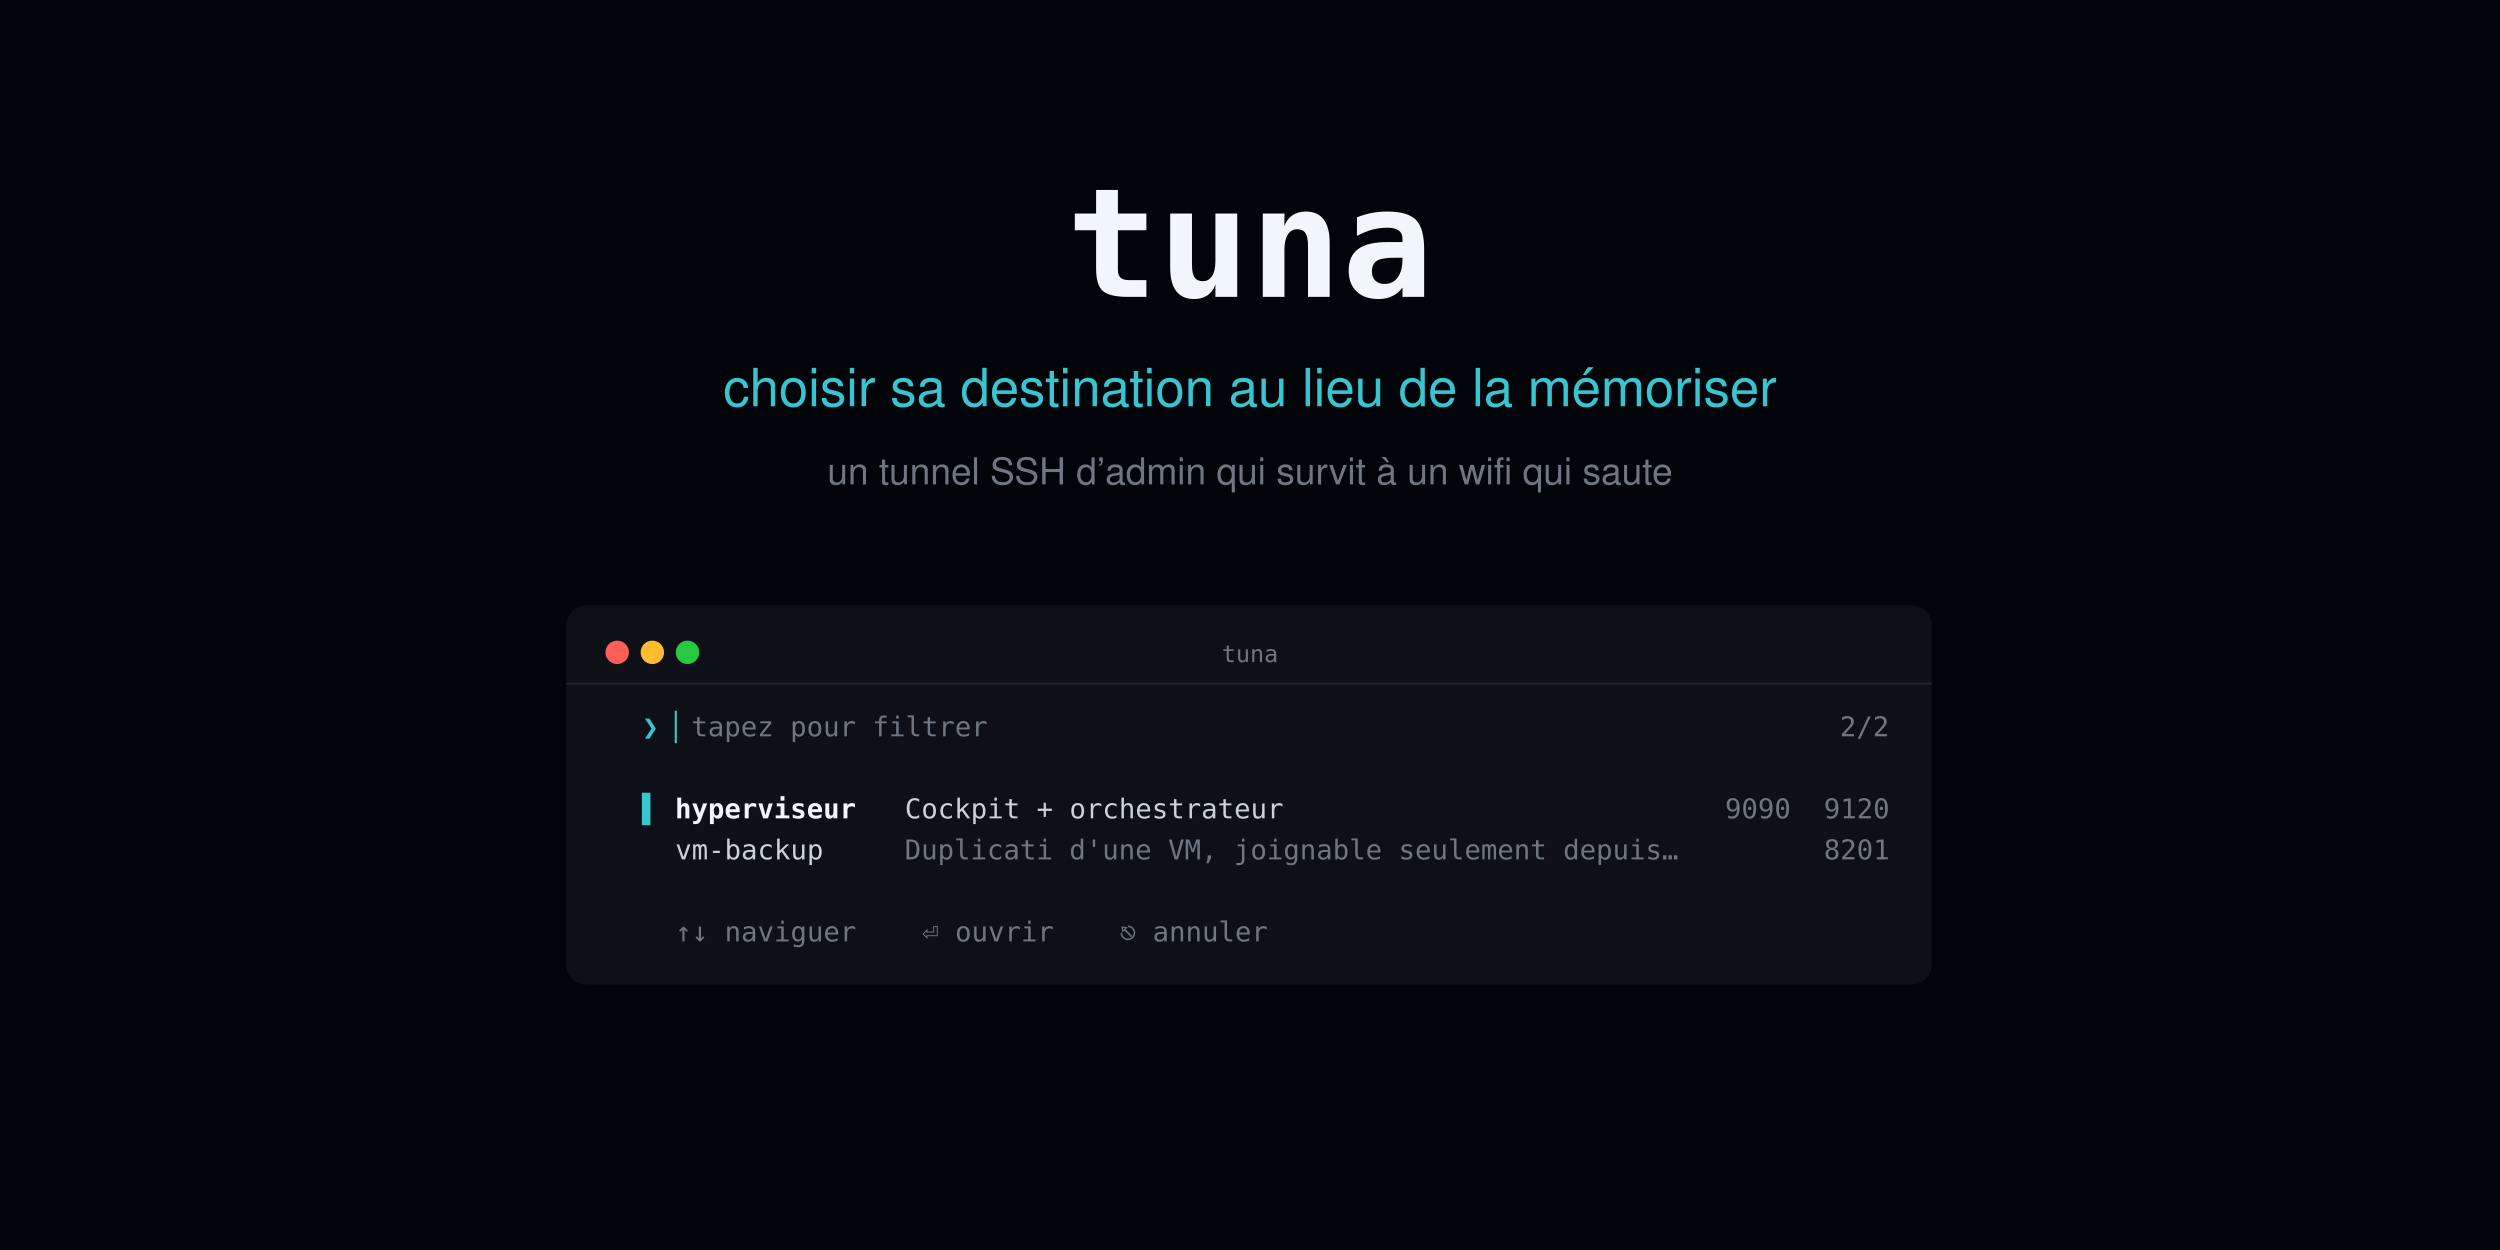
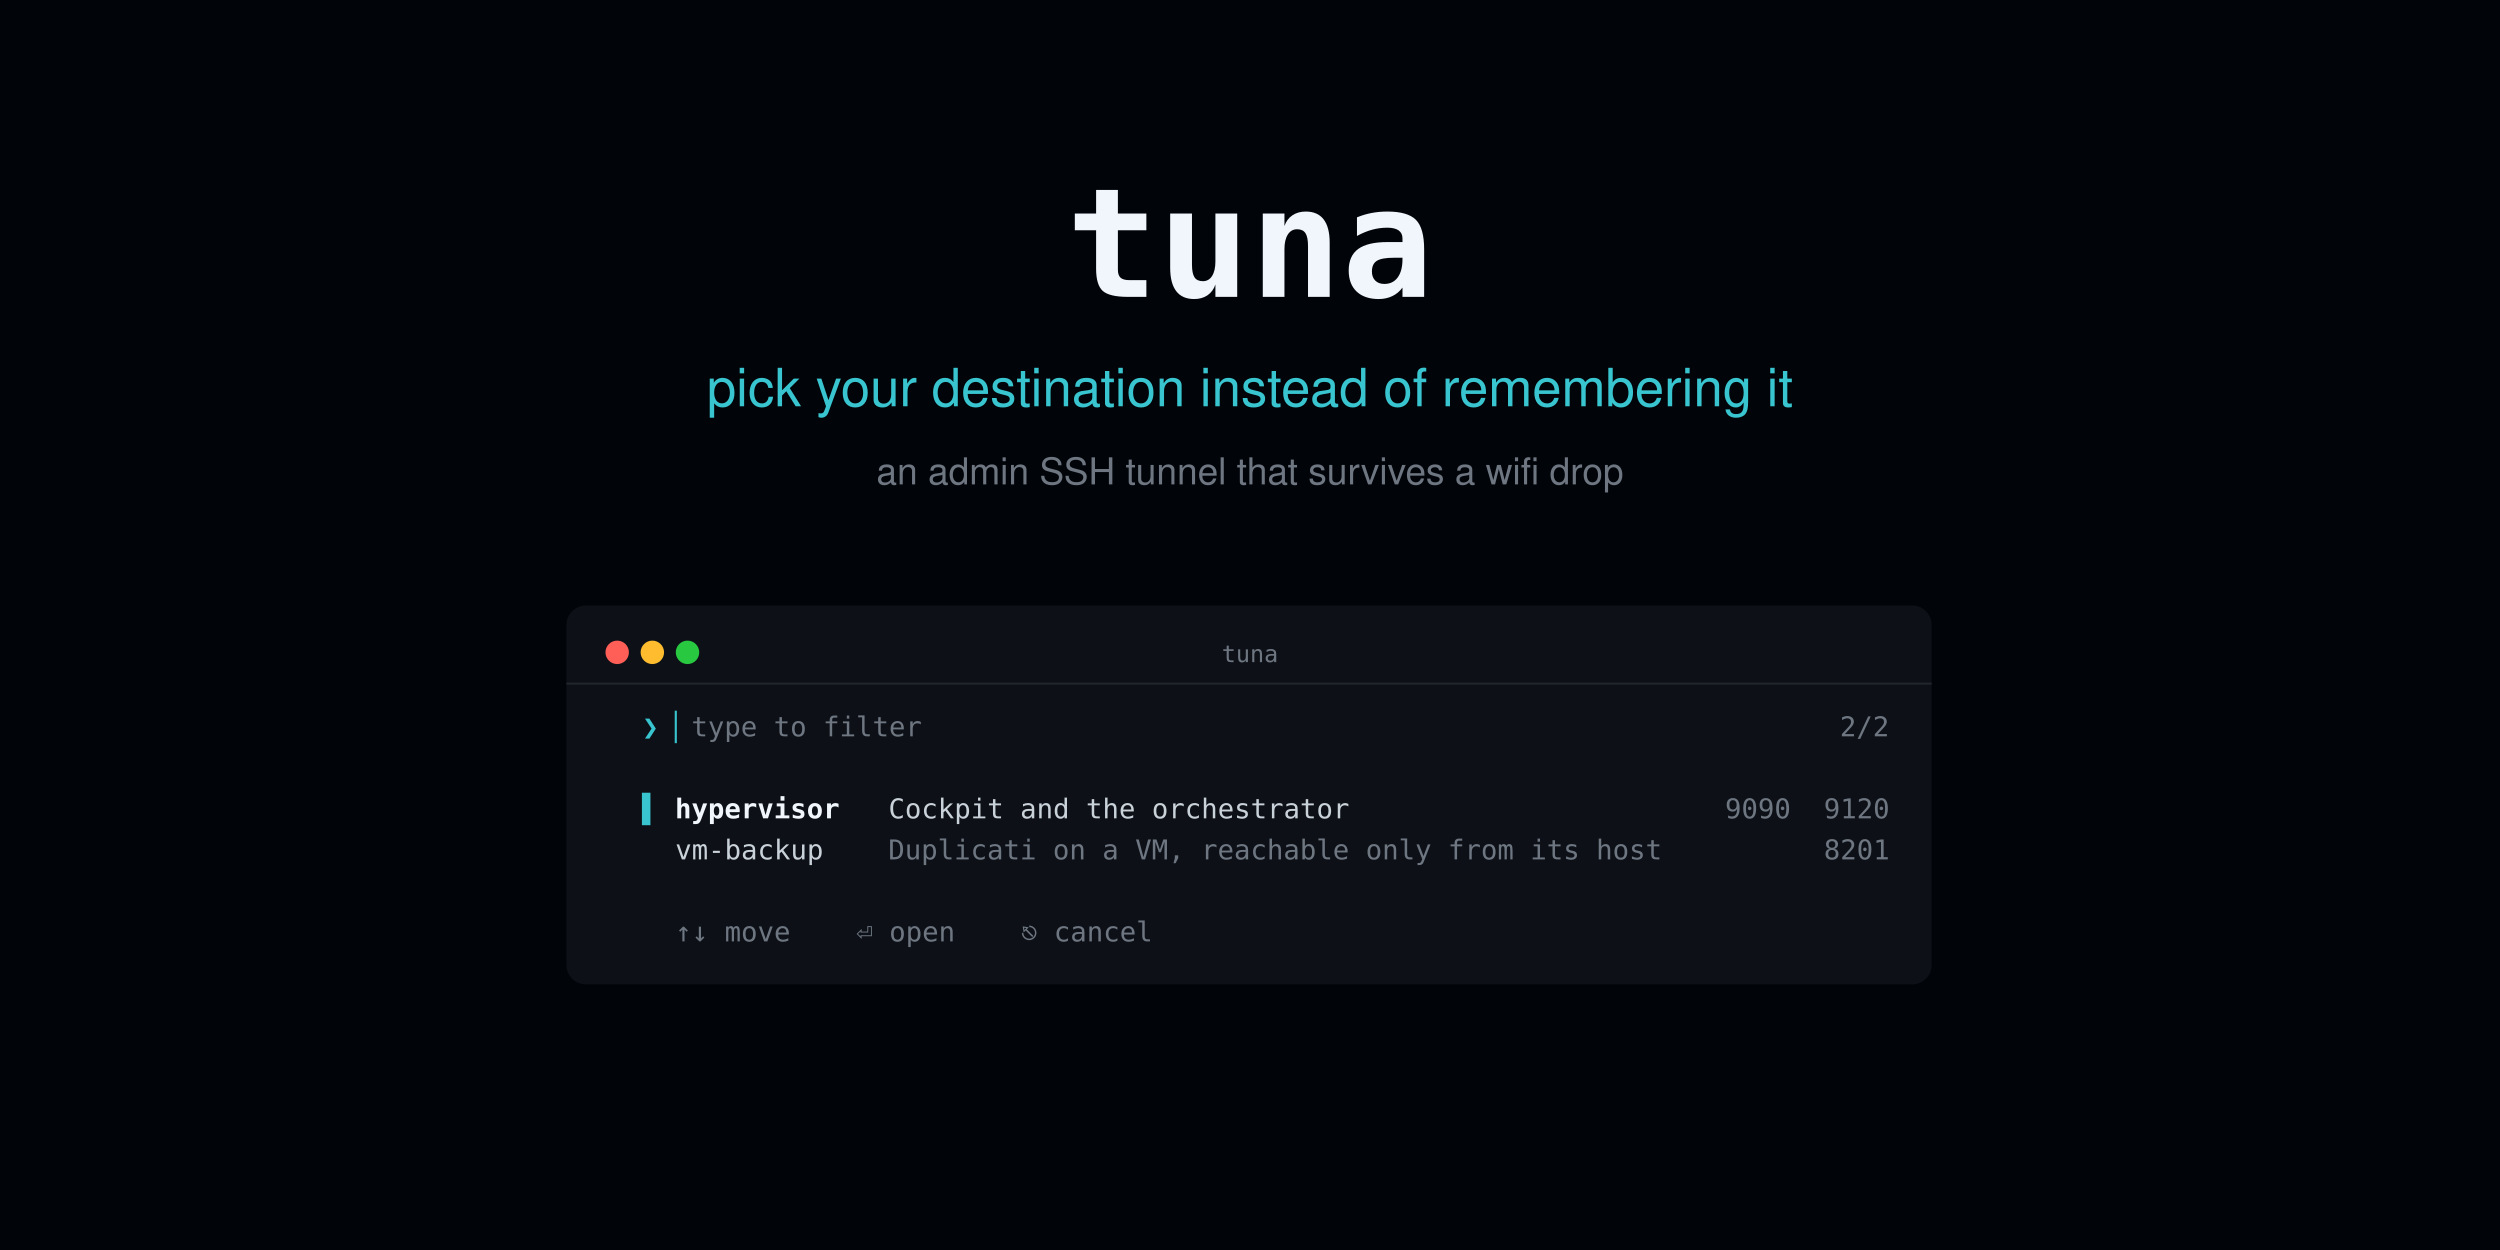
<svg xmlns="http://www.w3.org/2000/svg" width="1280" height="640" viewBox="0 0 1280 640" role="img" aria-label="tuna">
  <rect width="1280" height="640" fill="#010409" />
  <text x="640" y="152" fill="#f0f6fc" text-anchor="middle" font-family="ui-monospace,SFMono-Regular,Menlo,Consolas,monospace" font-size="78" font-weight="700">tuna</text>
-   <text x="640" y="208" fill="#39c5cf" text-anchor="middle" font-family="-apple-system,BlinkMacSystemFont,Segoe UI,Helvetica,Arial,sans-serif" font-size="27">choisir sa destination au lieu de la mémoriser</text>
-   <text x="640" y="248" fill="#6e7681" text-anchor="middle" font-family="-apple-system,BlinkMacSystemFont,Segoe UI,Helvetica,Arial,sans-serif" font-size="19">un tunnel SSH d’admin qui survit à un wifi qui saute</text>
+   <text x="640" y="208" fill="#39c5cf" text-anchor="middle" font-family="-apple-system,BlinkMacSystemFont,Segoe UI,Helvetica,Arial,sans-serif" font-size="27">pick your destination instead of remembering it</text>
+   <text x="640" y="248" fill="#6e7681" text-anchor="middle" font-family="-apple-system,BlinkMacSystemFont,Segoe UI,Helvetica,Arial,sans-serif" font-size="19">an admin SSH tunnel that survives a wifi drop</text>
  <g transform="translate(290,310)">
    <rect width="699" height="194" rx="10" fill="#0d1117" />
    <circle cx="26" cy="24" r="6" fill="#ff5f57" />
    <circle cx="44" cy="24" r="6" fill="#febc2e" />
    <circle cx="62" cy="24" r="6" fill="#28c840" />
    <text x="350" y="29" fill="#6e7681" text-anchor="middle" font-family="ui-monospace,SFMono-Regular,Menlo,Consolas,monospace" font-size="12">tuna</text>
    <path d="M0 40 H699" stroke="#21262d" stroke-width="1" />
    <g font-family="ui-monospace,SFMono-Regular,Menlo,Consolas,monospace" font-size="14" xml:space="preserve">
      <text x="38.8" y="67.0" fill="#39c5cf">❯</text>
      <text x="55.6" y="67.0" fill="#39c5cf">▏</text>
-       <text x="64.0" y="67.0" fill="#6e7681">tapez pour filtrer</text>
+       <text x="64.0" y="67.0" fill="#6e7681">type to filter</text>
      <text x="652.0" y="67.0" fill="#6e7681">2/2</text>
      <text x="38.8" y="109.0" fill="#39c5cf">▌</text>
-       <text x="55.6" y="109.0" fill="#f0f6fc" font-weight="600">hyperviseur</text>
-       <text x="148.0" y="109.0" fill="#c9d1d9">   Cockpit + orchestrateur                           </text>
+       <text x="55.6" y="109.0" fill="#f0f6fc" font-weight="600">hypervisor</text>
+       <text x="139.6" y="109.0" fill="#c9d1d9">   Cockpit and the orchestrator                       </text>
      <text x="593.2" y="109.0" fill="#6e7681">9090  9120</text>
-       <text x="22.0" y="130.0" fill="#c9d1d9">    vm-backup     </text>
-       <text x="173.2" y="130.0" fill="#6e7681">Duplicati d'une VM, joignable seulement depuis…</text>
+       <text x="22.0" y="130.0" fill="#c9d1d9">    vm-backup    </text>
+       <text x="164.8" y="130.0" fill="#6e7681">Duplicati on a VM, reachable only from its host </text>
      <text x="593.2" y="130.0" fill="#6e7681">      8201</text>
-       <text x="22.0" y="172.0" fill="#6e7681">    ↑↓ naviguer    ⏎ ouvrir    ⎋ annuler</text>
+       <text x="22.0" y="172.0" fill="#6e7681">    ↑↓ move    ⏎ open    ⎋ cancel</text>
    </g>
  </g>
</svg>
